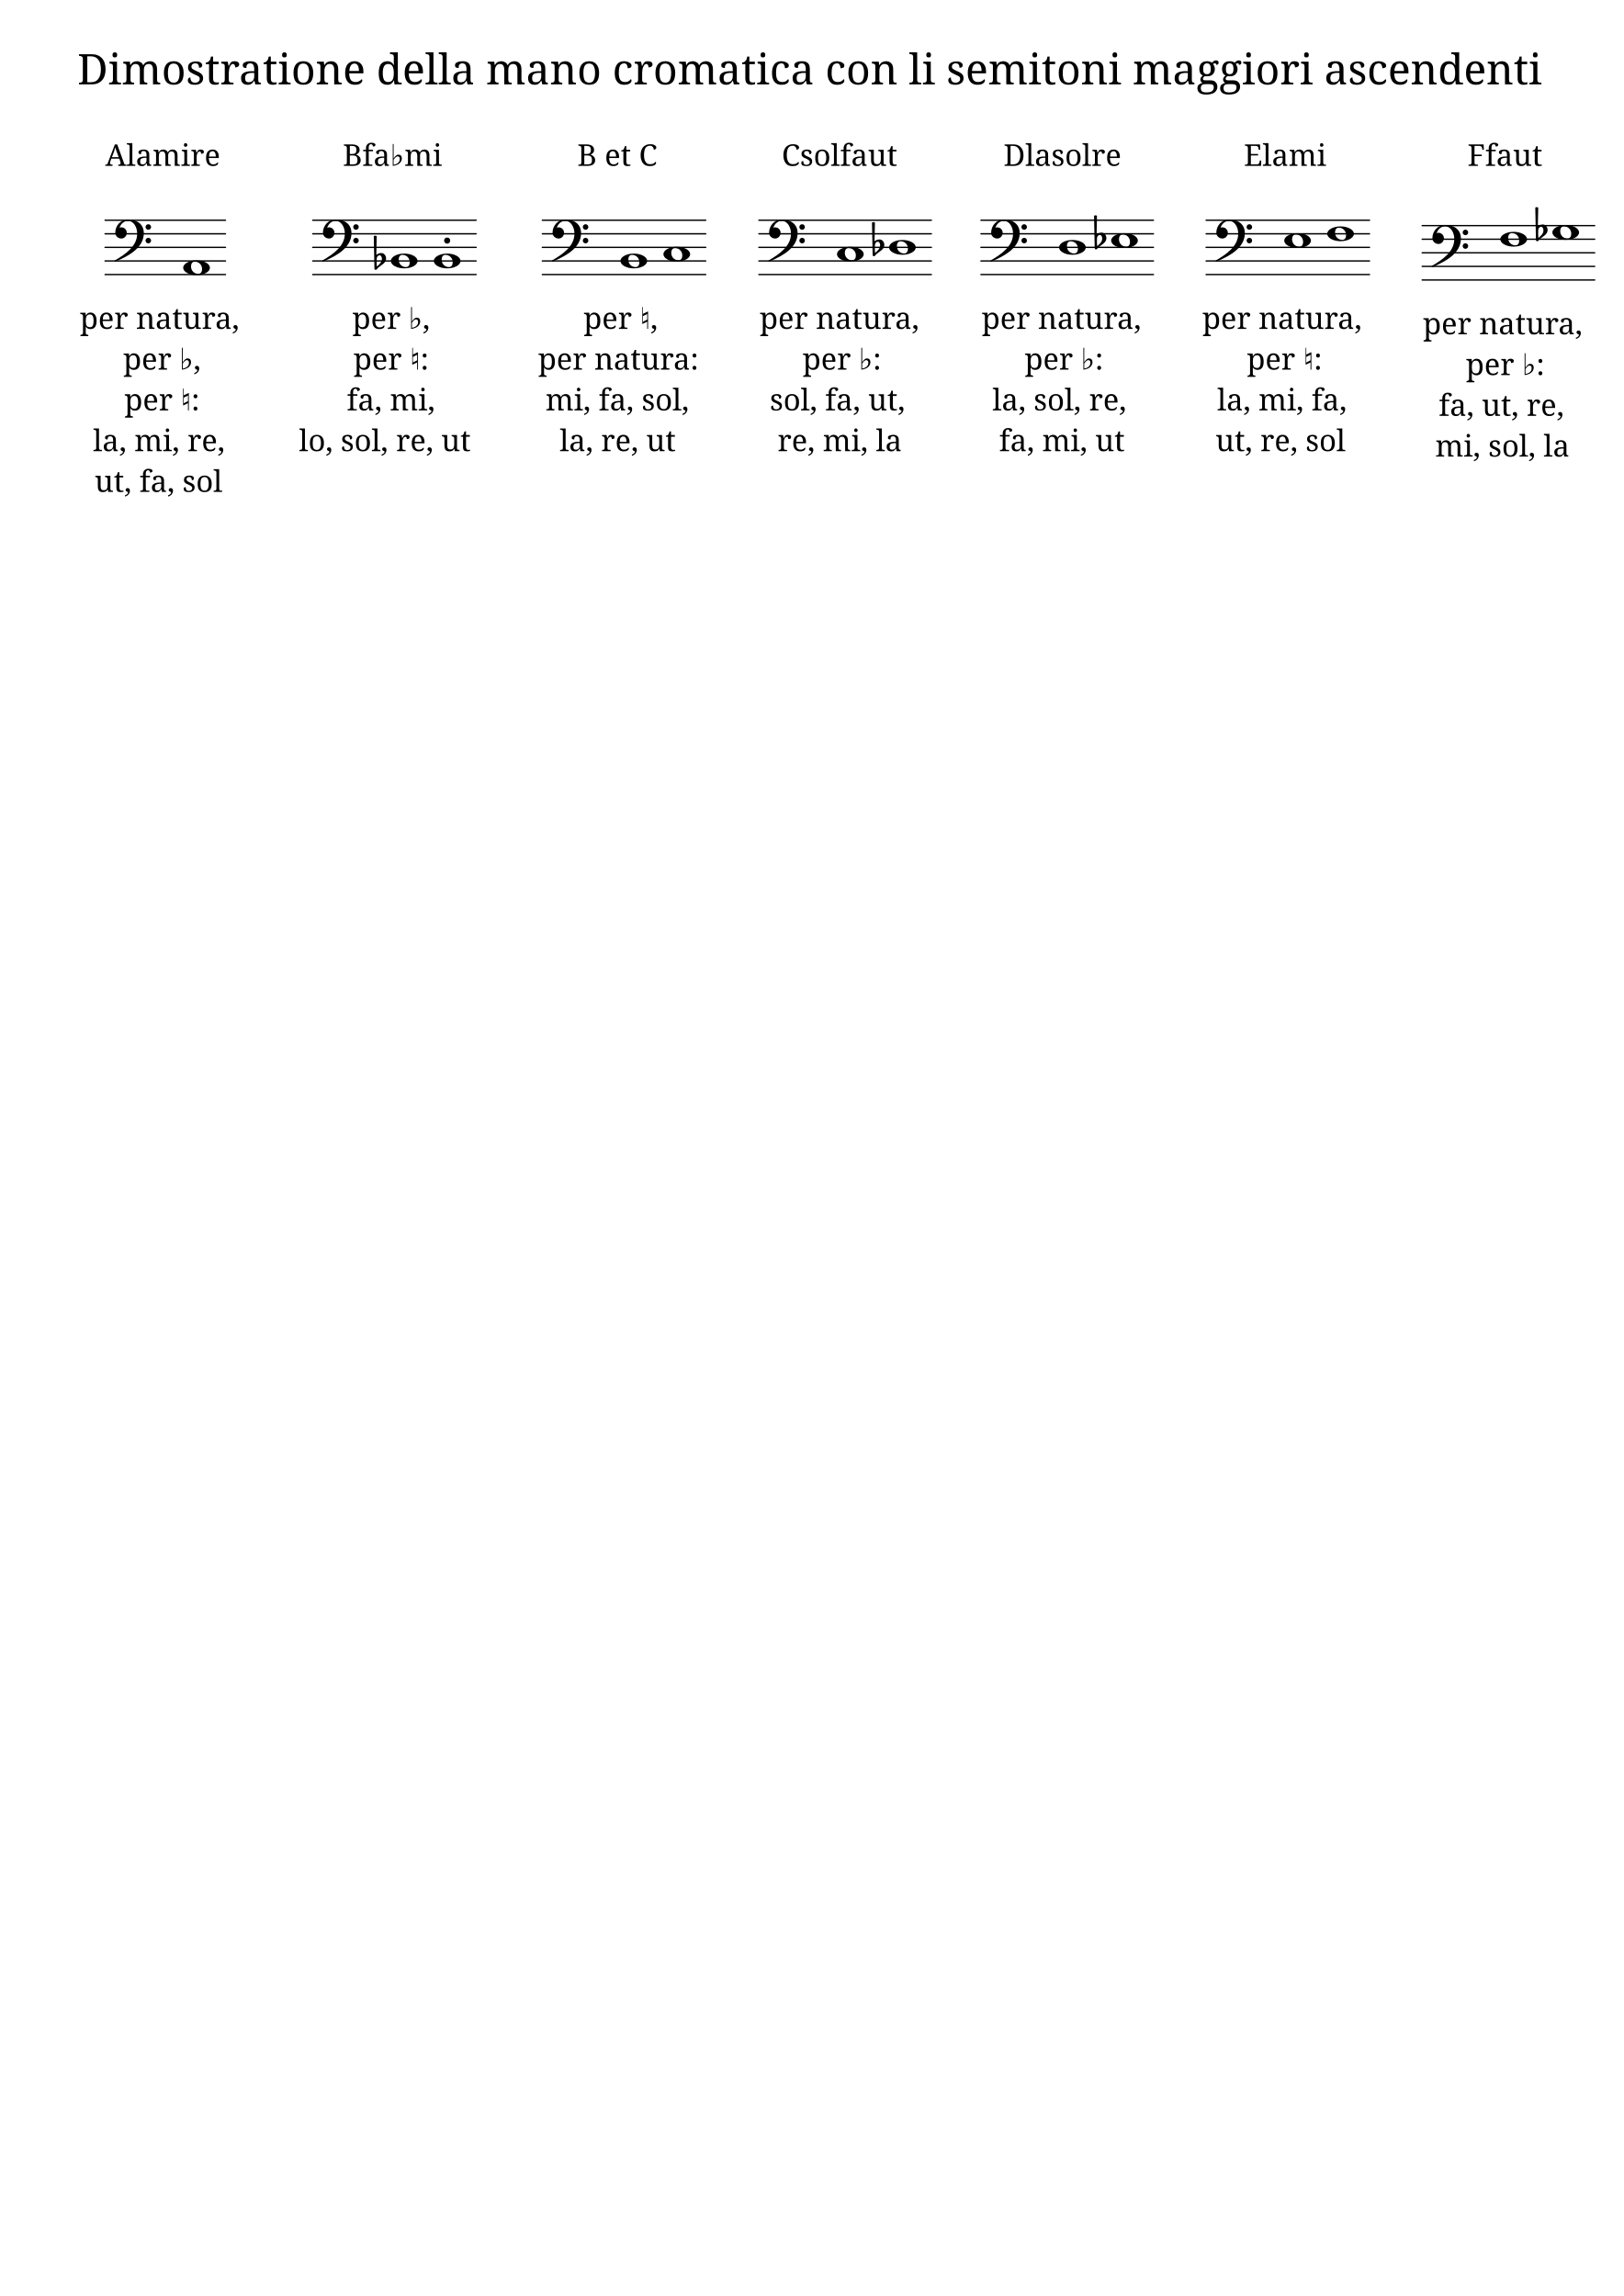
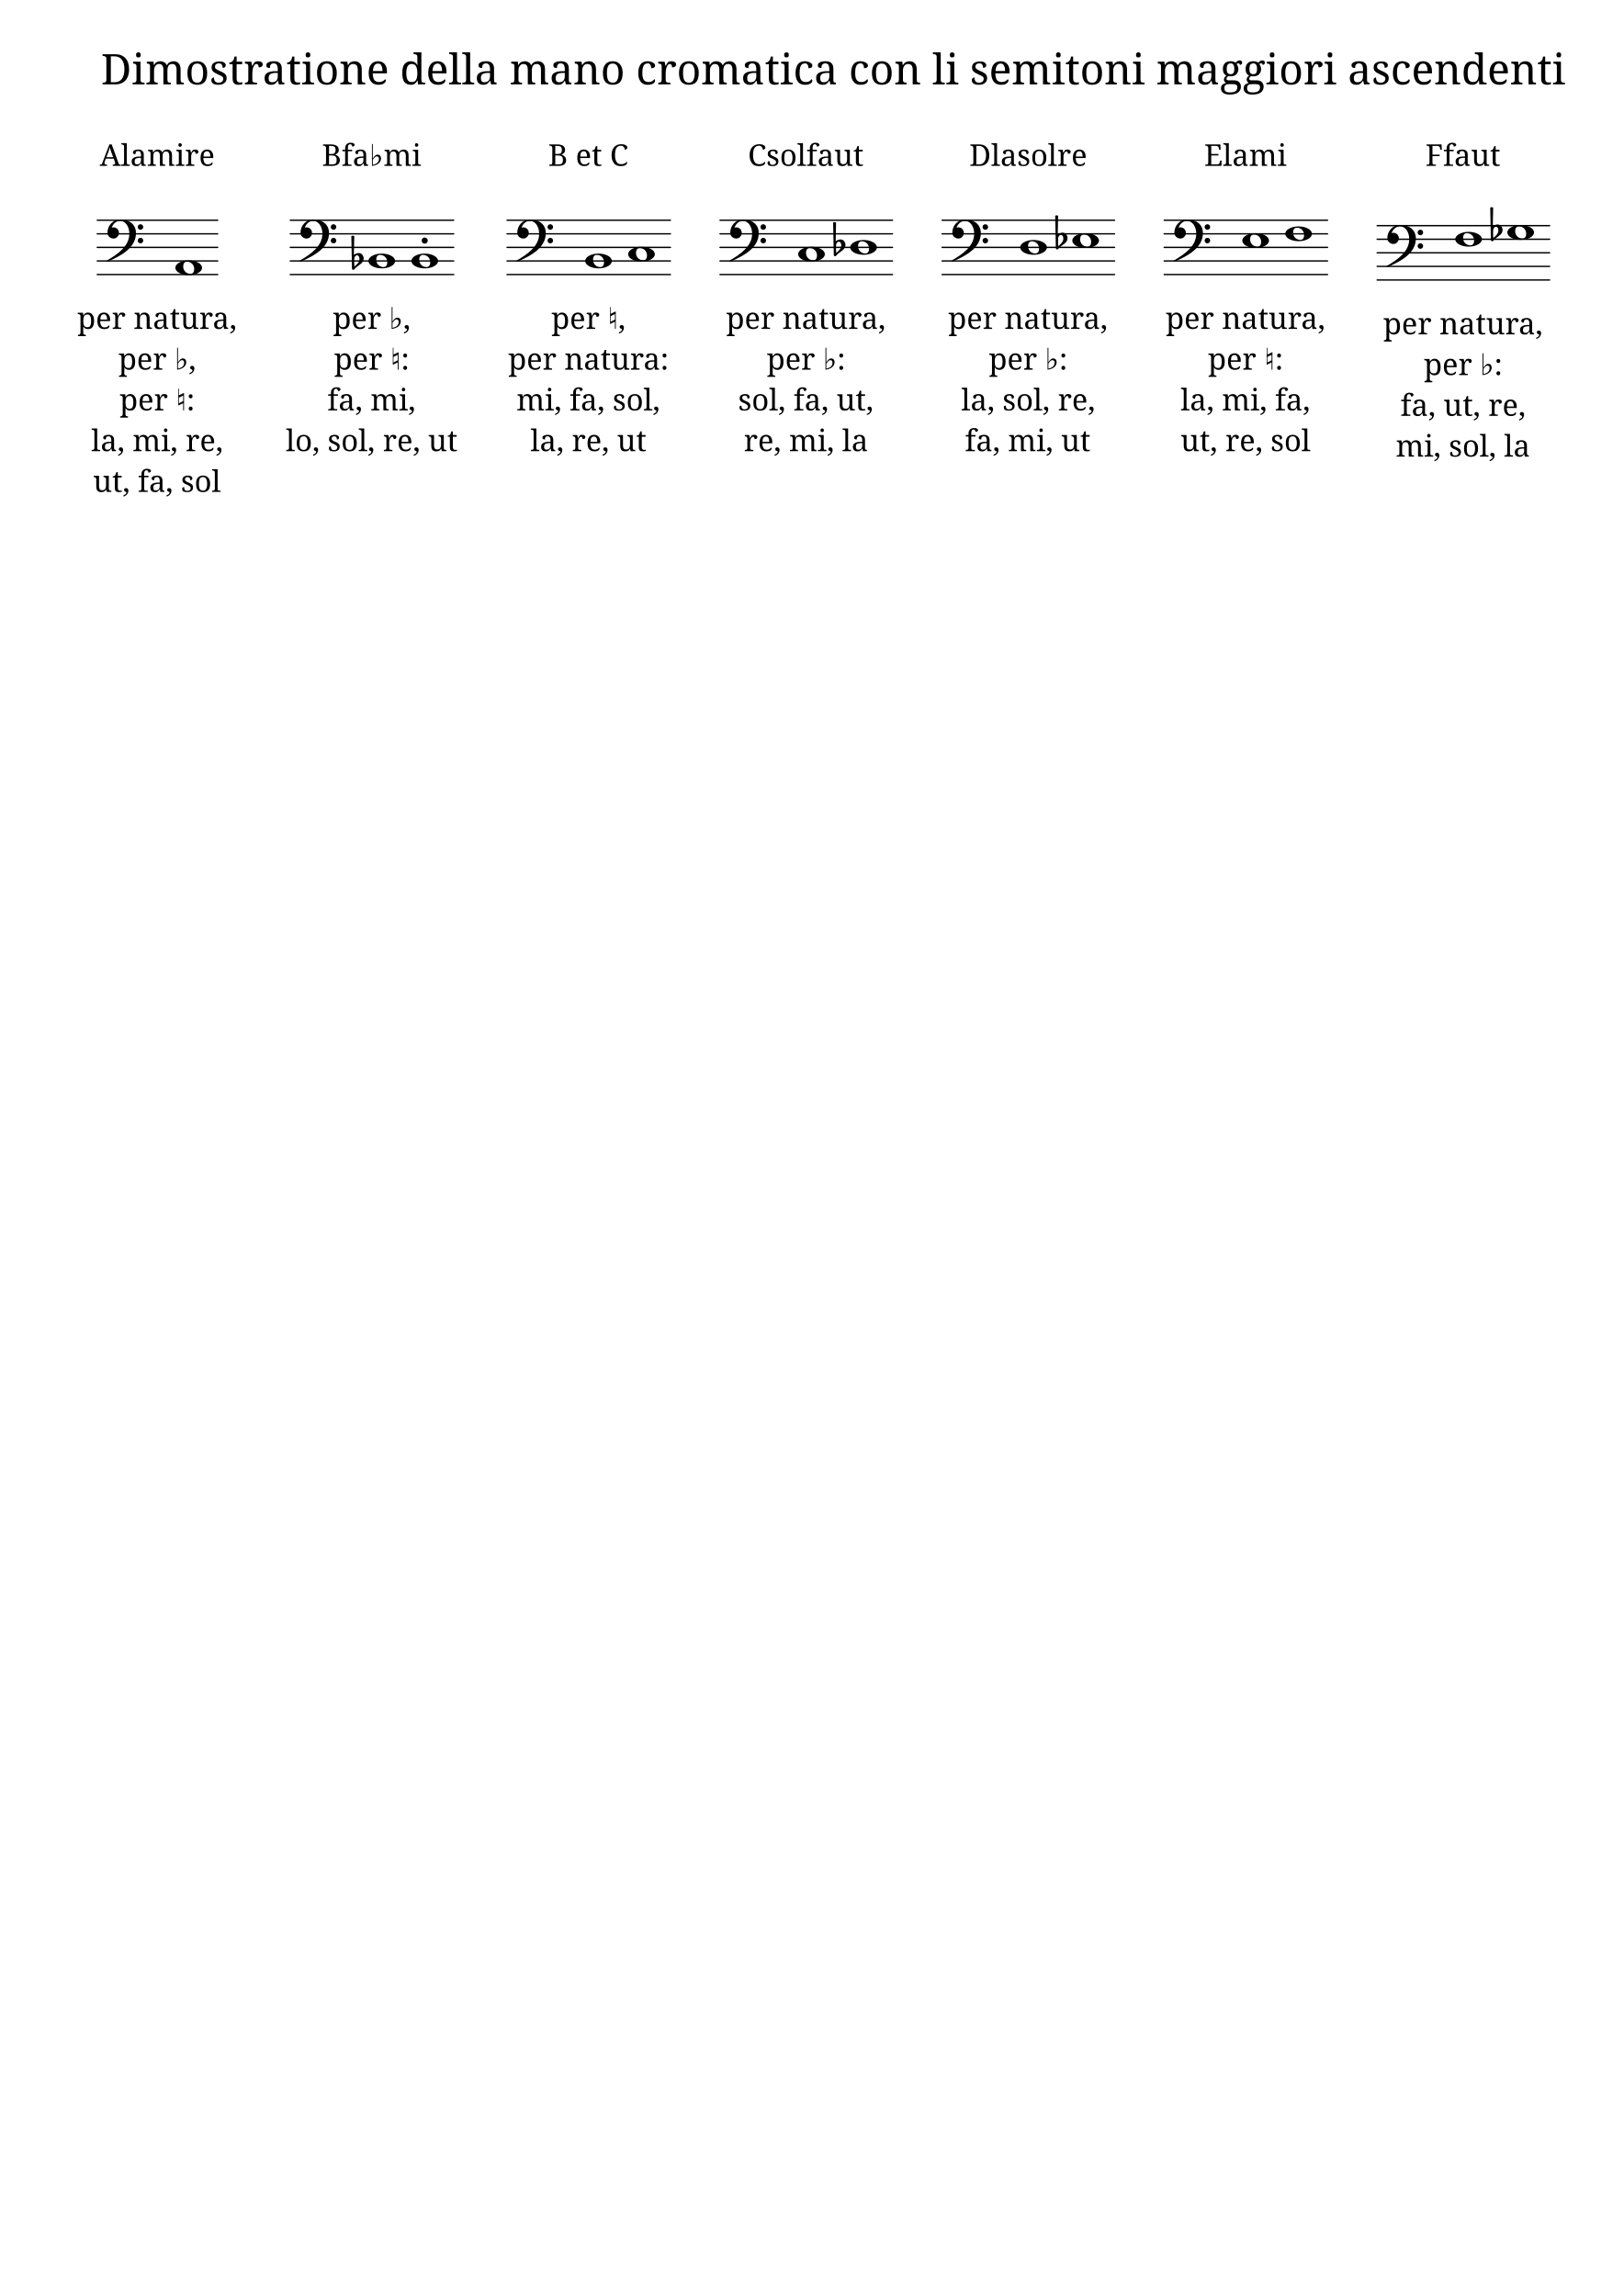
<svg xmlns="http://www.w3.org/2000/svg" xmlns:xlink="http://www.w3.org/1999/xlink" version="1.2" width="210.00mm" height="297.00mm" viewBox="0 0 119.502 169.009">
  <style type="text/css">

tspan { white-space: pre; }

</style>
-   <g transform="translate(5.6906, 6.2093)">
+   <g transform="translate(7.4233, 6.21)">
    <text font-family="serif" font-size="3.111" text-anchor="start" fill="currentColor">
      <tspan>Dimostratione della mano cromatica con li semitoni maggiori ascendenti</tspan>
    </text>
  </g>
-   <g transform="translate(7.752, 12.2093)">
+   <g transform="translate(7.3465, 12.21)">
    <text font-family="serif" font-size="2.2" text-anchor="start" fill="currentColor">
      <tspan>Alamire</tspan>
    </text>
  </g>
-   <g transform="translate(7.6835, 20.2093)">
+   <g transform="translate(7.1072, 20.21)">
    <line stroke-linejoin="round" stroke-linecap="round" stroke-width="0.1" stroke="currentColor" x1="0.05" y1="0" x2="8.912" y2="0" />
  </g>
-   <g transform="translate(7.6835, 19.2093)">
+   <g transform="translate(7.1072, 19.21)">
    <line stroke-linejoin="round" stroke-linecap="round" stroke-width="0.1" stroke="currentColor" x1="0.05" y1="0" x2="8.912" y2="0" />
  </g>
-   <g transform="translate(7.6835, 18.2093)">
+   <g transform="translate(7.1072, 18.21)">
    <line stroke-linejoin="round" stroke-linecap="round" stroke-width="0.1" stroke="currentColor" x1="0.05" y1="0" x2="8.912" y2="0" />
  </g>
-   <g transform="translate(7.6835, 17.2093)">
+   <g transform="translate(7.1072, 17.21)">
    <line stroke-linejoin="round" stroke-linecap="round" stroke-width="0.1" stroke="currentColor" x1="0.05" y1="0" x2="8.912" y2="0" />
  </g>
-   <g transform="translate(7.6835, 16.2093)">
+   <g transform="translate(7.1072, 16.21)">
    <line stroke-linejoin="round" stroke-linecap="round" stroke-width="0.1" stroke="currentColor" x1="0.05" y1="0" x2="8.912" y2="0" />
  </g>
-   <g transform="translate(8.4835, 17.2093)">
+   <g transform="translate(7.9072, 17.21)">
    <path transform="scale(0.004, -0.004)" d="M557 -125c0 28 23 51 51 51s51 -23 51 -51s-23 -51 -51 -51s-51 23 -51 51zM557 125c0 28 23 51 51 51s51 -23 51 -51s-23 -51 -51 -51s-51 23 -51 51zM232 263c172 0 293 -88 293 -251c0 -263 -263 -414 -516 -521c-3 -3 -6 -4 -9 -4c-7 0 -13 6 -13 13c0 3 1 6 4 9 c202 118 412 265 412 493c0 120 -63 235 -171 235c-74 0 -129 -54 -154 -126c11 5 22 8 34 8c55 0 100 -45 100 -100c0 -58 -44 -106 -100 -106c-60 0 -112 47 -112 106c0 133 102 244 232 244z" fill="currentColor" />
  </g>
  <a style="color:inherit;" xlink:href="textedit:///home/johannes/common-lisp/setzkasten/lilypond-export/b1-c5-m3-d.ly:39:29:30">
-     <g transform="translate(13.4835, 19.7093)">
-       <path transform="scale(0.004, -0.004)" d="M213 112c-50 0 -69 -43 -69 -88c0 -77 57 -136 134 -136c50 0 69 43 69 88c0 77 -57 136 -134 136zM491 0c0 -43 -34 -75 -72 -96c-53 -29 -114 -40 -174 -40s-120 11 -173 40c-38 21 -72 53 -72 96s34 75 72 96c53 29 113 40 173 40s121 -11 174 -40 c38 -21 72 -53 72 -96z" fill="currentColor" />
-     </g>
-   </a>
-   <g transform="translate(5.8742, 24.2093)">
+     <g transform="translate(12.9072, 19.71)">
+       <path transform="scale(0.004, -0.004)" d="M213 112c-50 0 -69 -43 -69 -88c0 -77 57 -136 134 -136c50 0 69 43 69 88c0 77 -57 136 -134 136zM491 0c0 -43 -34 -75 -72 -96c-53 -29 -114 -40 -174 -40s-120 11 -173 40c-38 21 -72 53 -72 96s34 75 72 96c53 29 113 40 173 40s121 -11 174 -40 c38 -21 72 -53 72 -96z" fill="currentColor" />
+     </g>
+   </a>
+   <g transform="translate(5.6906, 24.21)">
    <text font-family="serif" font-size="2.2" text-anchor="start" fill="currentColor">
      <tspan>per natura,</tspan>
    </text>
  </g>
-   <g transform="translate(9.0666, 27.2093)">
+   <g transform="translate(8.7122, 27.21)">
    <text font-family="serif" font-size="2.2" text-anchor="start" fill="currentColor">
      <tspan>per ♭,</tspan>
    </text>
  </g>
-   <g transform="translate(9.1519, 30.2093)">
+   <g transform="translate(8.7976, 30.21)">
    <text font-family="serif" font-size="2.2" text-anchor="start" fill="currentColor">
      <tspan>per ♮:</tspan>
    </text>
  </g>
-   <g transform="translate(6.8472, 33.2093)">
+   <g transform="translate(6.7149, 33.21)">
    <text font-family="serif" font-size="2.2" text-anchor="start" fill="currentColor">
      <tspan>la, mi, re,</tspan>
    </text>
  </g>
-   <g transform="translate(6.9667, 36.2093)">
+   <g transform="translate(6.8514, 36.21)">
    <text font-family="serif" font-size="2.2" text-anchor="start" fill="currentColor">
      <tspan>ut, fa, sol</tspan>
    </text>
  </g>
-   <g transform="translate(25.2313, 12.2093)">
+   <g transform="translate(23.699, 12.21)">
    <text font-family="serif" font-size="2.2" text-anchor="start" fill="currentColor">
      <tspan>Bfa♭mi</tspan>
    </text>
  </g>
-   <g transform="translate(22.9671, 20.2093)">
-     <line stroke-linejoin="round" stroke-linecap="round" stroke-width="0.1" stroke="currentColor" x1="0.05" y1="0" x2="12.074" y2="0" />
-   </g>
-   <g transform="translate(22.9671, 19.2093)">
-     <line stroke-linejoin="round" stroke-linecap="round" stroke-width="0.1" stroke="currentColor" x1="0.05" y1="0" x2="12.074" y2="0" />
-   </g>
-   <g transform="translate(22.9671, 18.2093)">
-     <line stroke-linejoin="round" stroke-linecap="round" stroke-width="0.1" stroke="currentColor" x1="0.05" y1="0" x2="12.074" y2="0" />
-   </g>
-   <g transform="translate(22.9671, 17.2093)">
-     <line stroke-linejoin="round" stroke-linecap="round" stroke-width="0.1" stroke="currentColor" x1="0.05" y1="0" x2="12.074" y2="0" />
-   </g>
-   <g transform="translate(22.9671, 16.2093)">
+   <g transform="translate(21.3154, 20.21)">
+     <line stroke-linejoin="round" stroke-linecap="round" stroke-width="0.1" stroke="currentColor" x1="0.05" y1="0" x2="12.074" y2="0" />
+   </g>
+   <g transform="translate(21.3154, 19.21)">
+     <line stroke-linejoin="round" stroke-linecap="round" stroke-width="0.1" stroke="currentColor" x1="0.05" y1="0" x2="12.074" y2="0" />
+   </g>
+   <g transform="translate(21.3154, 18.21)">
+     <line stroke-linejoin="round" stroke-linecap="round" stroke-width="0.1" stroke="currentColor" x1="0.05" y1="0" x2="12.074" y2="0" />
+   </g>
+   <g transform="translate(21.3154, 17.21)">
+     <line stroke-linejoin="round" stroke-linecap="round" stroke-width="0.1" stroke="currentColor" x1="0.05" y1="0" x2="12.074" y2="0" />
+   </g>
+   <g transform="translate(21.3154, 16.21)">
    <line stroke-linejoin="round" stroke-linecap="round" stroke-width="0.1" stroke="currentColor" x1="0.05" y1="0" x2="12.074" y2="0" />
  </g>
  <a style="color:inherit;" xlink:href="textedit:///home/johannes/common-lisp/setzkasten/lilypond-export/b1-c5-m3-d.ly:86:24:25">
-     <g transform="translate(32.9101, 17.7093)">
+     <g transform="translate(31.2584, 17.71)">
      <path transform="scale(0.0045, -0.0045)" d="M-50 0c0 28 22 50 50 50s50 -22 50 -50s-22 -50 -50 -50s-50 22 -50 50z" fill="currentColor" />
    </g>
  </a>
  <a style="color:inherit;" xlink:href="textedit:///home/johannes/common-lisp/setzkasten/lilypond-export/b1-c5-m3-d.ly:86:21:22">
-     <g transform="translate(31.9291, 19.2093)">
-       <path transform="scale(0.004, -0.004)" d="M213 112c-50 0 -69 -43 -69 -88c0 -77 57 -136 134 -136c50 0 69 43 69 88c0 77 -57 136 -134 136zM491 0c0 -43 -34 -75 -72 -96c-53 -29 -114 -40 -174 -40s-120 11 -173 40c-38 21 -72 53 -72 96s34 75 72 96c53 29 113 40 173 40s121 -11 174 -40 c38 -21 72 -53 72 -96z" fill="currentColor" />
-     </g>
-   </a>
-   <g transform="translate(27.6171, 19.2093)">
+     <g transform="translate(30.2774, 19.21)">
+       <path transform="scale(0.004, -0.004)" d="M213 112c-50 0 -69 -43 -69 -88c0 -77 57 -136 134 -136c50 0 69 43 69 88c0 77 -57 136 -134 136zM491 0c0 -43 -34 -75 -72 -96c-53 -29 -114 -40 -174 -40s-120 11 -173 40c-38 21 -72 53 -72 96s34 75 72 96c53 29 113 40 173 40s121 -11 174 -40 c38 -21 72 -53 72 -96z" fill="currentColor" />
+     </g>
+   </a>
+   <g transform="translate(25.9654, 19.21)">
    <path transform="scale(0.004, -0.004)" d="M27 41l-1 -66v-11c0 -22 1 -44 4 -66c45 38 93 80 93 139c0 33 -14 67 -43 67c-31 0 -52 -30 -53 -63zM-15 -138l-12 595c8 5 18 8 27 8s19 -3 27 -8l-7 -345c25 21 58 34 91 34c52 0 89 -48 89 -102c0 -80 -86 -117 -147 -169c-15 -13 -24 -38 -45 -38 c-13 0 -23 11 -23 25z" fill="currentColor" />
  </g>
-   <g transform="translate(23.7671, 17.2093)">
+   <g transform="translate(22.1154, 17.21)">
    <path transform="scale(0.004, -0.004)" d="M557 -125c0 28 23 51 51 51s51 -23 51 -51s-23 -51 -51 -51s-51 23 -51 51zM557 125c0 28 23 51 51 51s51 -23 51 -51s-23 -51 -51 -51s-51 23 -51 51zM232 263c172 0 293 -88 293 -251c0 -263 -263 -414 -516 -521c-3 -3 -6 -4 -9 -4c-7 0 -13 6 -13 13c0 3 1 6 4 9 c202 118 412 265 412 493c0 120 -63 235 -171 235c-74 0 -129 -54 -154 -126c11 5 22 8 34 8c55 0 100 -45 100 -100c0 -58 -44 -106 -100 -106c-60 0 -112 47 -112 106c0 133 102 244 232 244z" fill="currentColor" />
  </g>
  <a style="color:inherit;" xlink:href="textedit:///home/johannes/common-lisp/setzkasten/lilypond-export/b1-c5-m3-d.ly:85:29:30">
-     <g transform="translate(28.7671, 19.2093)">
-       <path transform="scale(0.004, -0.004)" d="M213 112c-50 0 -69 -43 -69 -88c0 -77 57 -136 134 -136c50 0 69 43 69 88c0 77 -57 136 -134 136zM491 0c0 -43 -34 -75 -72 -96c-53 -29 -114 -40 -174 -40s-120 11 -173 40c-38 21 -72 53 -72 96s34 75 72 96c53 29 113 40 173 40s121 -11 174 -40 c38 -21 72 -53 72 -96z" fill="currentColor" />
-     </g>
-   </a>
-   <g transform="translate(25.9312, 24.2093)">
+     <g transform="translate(27.1154, 19.21)">
+       <path transform="scale(0.004, -0.004)" d="M213 112c-50 0 -69 -43 -69 -88c0 -77 57 -136 134 -136c50 0 69 43 69 88c0 77 -57 136 -134 136zM491 0c0 -43 -34 -75 -72 -96c-53 -29 -114 -40 -174 -40s-120 11 -173 40c-38 21 -72 53 -72 96s34 75 72 96c53 29 113 40 173 40s121 -11 174 -40 c38 -21 72 -53 72 -96z" fill="currentColor" />
+     </g>
+   </a>
+   <g transform="translate(24.5014, 24.21)">
    <text font-family="serif" font-size="2.2" text-anchor="start" fill="currentColor">
      <tspan>per ♭,</tspan>
    </text>
  </g>
-   <g transform="translate(26.0166, 27.2093)">
+   <g transform="translate(24.5868, 27.21)">
    <text font-family="serif" font-size="2.2" text-anchor="start" fill="currentColor">
      <tspan>per ♮:</tspan>
    </text>
  </g>
-   <g transform="translate(25.5215, 30.2093)">
+   <g transform="translate(24.0917, 30.21)">
    <text font-family="serif" font-size="2.2" text-anchor="start" fill="currentColor">
      <tspan>fa, mi,</tspan>
    </text>
  </g>
-   <g transform="translate(22.0048, 33.2093)">
+   <g transform="translate(21.0358, 33.21)">
    <text font-family="serif" font-size="2.2" text-anchor="start" fill="currentColor">
      <tspan>lo, sol, re, ut</tspan>
    </text>
  </g>
-   <g transform="translate(42.4886, 12.2093)">
+   <g transform="translate(40.3525, 12.21)">
    <text font-family="serif" font-size="2.2" text-anchor="start" fill="currentColor">
      <tspan>B et C</tspan>
    </text>
  </g>
-   <g transform="translate(39.8659, 20.2093)">
-     <line stroke-linejoin="round" stroke-linecap="round" stroke-width="0.1" stroke="currentColor" x1="0.05" y1="0" x2="12.074" y2="0" />
-   </g>
-   <g transform="translate(39.8659, 19.2093)">
-     <line stroke-linejoin="round" stroke-linecap="round" stroke-width="0.1" stroke="currentColor" x1="0.05" y1="0" x2="12.074" y2="0" />
-   </g>
-   <g transform="translate(39.8659, 18.2093)">
-     <line stroke-linejoin="round" stroke-linecap="round" stroke-width="0.1" stroke="currentColor" x1="0.05" y1="0" x2="12.074" y2="0" />
-   </g>
-   <g transform="translate(39.8659, 17.2093)">
-     <line stroke-linejoin="round" stroke-linecap="round" stroke-width="0.1" stroke="currentColor" x1="0.05" y1="0" x2="12.074" y2="0" />
-   </g>
-   <g transform="translate(39.8659, 16.2093)">
+   <g transform="translate(37.2689, 20.21)">
+     <line stroke-linejoin="round" stroke-linecap="round" stroke-width="0.1" stroke="currentColor" x1="0.05" y1="0" x2="12.074" y2="0" />
+   </g>
+   <g transform="translate(37.2689, 19.21)">
+     <line stroke-linejoin="round" stroke-linecap="round" stroke-width="0.1" stroke="currentColor" x1="0.05" y1="0" x2="12.074" y2="0" />
+   </g>
+   <g transform="translate(37.2689, 18.21)">
+     <line stroke-linejoin="round" stroke-linecap="round" stroke-width="0.1" stroke="currentColor" x1="0.05" y1="0" x2="12.074" y2="0" />
+   </g>
+   <g transform="translate(37.2689, 17.21)">
+     <line stroke-linejoin="round" stroke-linecap="round" stroke-width="0.1" stroke="currentColor" x1="0.05" y1="0" x2="12.074" y2="0" />
+   </g>
+   <g transform="translate(37.2689, 16.21)">
    <line stroke-linejoin="round" stroke-linecap="round" stroke-width="0.1" stroke="currentColor" x1="0.05" y1="0" x2="12.074" y2="0" />
  </g>
  <a style="color:inherit;" xlink:href="textedit:///home/johannes/common-lisp/setzkasten/lilypond-export/b1-c5-m3-d.ly:130:16:17">
-     <g transform="translate(48.828, 18.7093)">
-       <path transform="scale(0.004, -0.004)" d="M213 112c-50 0 -69 -43 -69 -88c0 -77 57 -136 134 -136c50 0 69 43 69 88c0 77 -57 136 -134 136zM491 0c0 -43 -34 -75 -72 -96c-53 -29 -114 -40 -174 -40s-120 11 -173 40c-38 21 -72 53 -72 96s34 75 72 96c53 29 113 40 173 40s121 -11 174 -40 c38 -21 72 -53 72 -96z" fill="currentColor" />
-     </g>
-   </a>
-   <g transform="translate(40.6659, 17.2093)">
+     <g transform="translate(46.2309, 18.71)">
+       <path transform="scale(0.004, -0.004)" d="M213 112c-50 0 -69 -43 -69 -88c0 -77 57 -136 134 -136c50 0 69 43 69 88c0 77 -57 136 -134 136zM491 0c0 -43 -34 -75 -72 -96c-53 -29 -114 -40 -174 -40s-120 11 -173 40c-38 21 -72 53 -72 96s34 75 72 96c53 29 113 40 173 40s121 -11 174 -40 c38 -21 72 -53 72 -96z" fill="currentColor" />
+     </g>
+   </a>
+   <g transform="translate(38.0689, 17.21)">
    <path transform="scale(0.004, -0.004)" d="M557 -125c0 28 23 51 51 51s51 -23 51 -51s-23 -51 -51 -51s-51 23 -51 51zM557 125c0 28 23 51 51 51s51 -23 51 -51s-23 -51 -51 -51s-51 23 -51 51zM232 263c172 0 293 -88 293 -251c0 -263 -263 -414 -516 -521c-3 -3 -6 -4 -9 -4c-7 0 -13 6 -13 13c0 3 1 6 4 9 c202 118 412 265 412 493c0 120 -63 235 -171 235c-74 0 -129 -54 -154 -126c11 5 22 8 34 8c55 0 100 -45 100 -100c0 -58 -44 -106 -100 -106c-60 0 -112 47 -112 106c0 133 102 244 232 244z" fill="currentColor" />
  </g>
  <a style="color:inherit;" xlink:href="textedit:///home/johannes/common-lisp/setzkasten/lilypond-export/b1-c5-m3-d.ly:129:29:30">
-     <g transform="translate(45.6659, 19.2093)">
-       <path transform="scale(0.004, -0.004)" d="M213 112c-50 0 -69 -43 -69 -88c0 -77 57 -136 134 -136c50 0 69 43 69 88c0 77 -57 136 -134 136zM491 0c0 -43 -34 -75 -72 -96c-53 -29 -114 -40 -174 -40s-120 11 -173 40c-38 21 -72 53 -72 96s34 75 72 96c53 29 113 40 173 40s121 -11 174 -40 c38 -21 72 -53 72 -96z" fill="currentColor" />
-     </g>
-   </a>
-   <g transform="translate(42.9496, 24.2093)">
+     <g transform="translate(43.0689, 19.21)">
+       <path transform="scale(0.004, -0.004)" d="M213 112c-50 0 -69 -43 -69 -88c0 -77 57 -136 134 -136c50 0 69 43 69 88c0 77 -57 136 -134 136zM491 0c0 -43 -34 -75 -72 -96c-53 -29 -114 -40 -174 -40s-120 11 -173 40c-38 21 -72 53 -72 96s34 75 72 96c53 29 113 40 173 40s121 -11 174 -40 c38 -21 72 -53 72 -96z" fill="currentColor" />
+     </g>
+   </a>
+   <g transform="translate(40.5744, 24.21)">
    <text font-family="serif" font-size="2.2" text-anchor="start" fill="currentColor">
      <tspan>per ♮,</tspan>
    </text>
  </g>
-   <g transform="translate(39.6035, 27.2093)">
+   <g transform="translate(37.3991, 27.21)">
    <text font-family="serif" font-size="2.2" text-anchor="start" fill="currentColor">
      <tspan>per natura:</tspan>
    </text>
  </g>
-   <g transform="translate(40.1498, 30.2093)">
+   <g transform="translate(38.0137, 30.21)">
    <text font-family="serif" font-size="2.2" text-anchor="start" fill="currentColor">
      <tspan>mi, fa, sol,</tspan>
    </text>
  </g>
-   <g transform="translate(41.1912, 33.2093)">
+   <g transform="translate(39.038, 33.21)">
    <text font-family="serif" font-size="2.2" text-anchor="start" fill="currentColor">
      <tspan>la, re, ut</tspan>
    </text>
  </g>
-   <g transform="translate(57.5309, 12.2093)">
+   <g transform="translate(55.047, 12.21)">
    <text font-family="serif" font-size="2.2" text-anchor="start" fill="currentColor">
      <tspan>Csolfaut</tspan>
    </text>
  </g>
-   <g transform="translate(55.8024, 20.2093)">
-     <line stroke-linejoin="round" stroke-linecap="round" stroke-width="0.1" stroke="currentColor" x1="0.05" y1="0" x2="12.744" y2="0" />
-   </g>
-   <g transform="translate(55.8024, 19.2093)">
-     <line stroke-linejoin="round" stroke-linecap="round" stroke-width="0.1" stroke="currentColor" x1="0.05" y1="0" x2="12.744" y2="0" />
-   </g>
-   <g transform="translate(55.8024, 18.2093)">
-     <line stroke-linejoin="round" stroke-linecap="round" stroke-width="0.1" stroke="currentColor" x1="0.05" y1="0" x2="12.744" y2="0" />
-   </g>
-   <g transform="translate(55.8024, 17.2093)">
-     <line stroke-linejoin="round" stroke-linecap="round" stroke-width="0.1" stroke="currentColor" x1="0.05" y1="0" x2="12.744" y2="0" />
-   </g>
-   <g transform="translate(55.8024, 16.2093)">
-     <line stroke-linejoin="round" stroke-linecap="round" stroke-width="0.1" stroke="currentColor" x1="0.05" y1="0" x2="12.744" y2="0" />
-   </g>
-   <g transform="translate(64.2844, 18.2093)">
+   <g transform="translate(52.9429, 20.21)">
+     <line stroke-linejoin="round" stroke-linecap="round" stroke-width="0.1" stroke="currentColor" x1="0.05" y1="0" x2="12.744" y2="0" />
+   </g>
+   <g transform="translate(52.9429, 19.21)">
+     <line stroke-linejoin="round" stroke-linecap="round" stroke-width="0.1" stroke="currentColor" x1="0.05" y1="0" x2="12.744" y2="0" />
+   </g>
+   <g transform="translate(52.9429, 18.21)">
+     <line stroke-linejoin="round" stroke-linecap="round" stroke-width="0.1" stroke="currentColor" x1="0.05" y1="0" x2="12.744" y2="0" />
+   </g>
+   <g transform="translate(52.9429, 17.21)">
+     <line stroke-linejoin="round" stroke-linecap="round" stroke-width="0.1" stroke="currentColor" x1="0.05" y1="0" x2="12.744" y2="0" />
+   </g>
+   <g transform="translate(52.9429, 16.21)">
+     <line stroke-linejoin="round" stroke-linecap="round" stroke-width="0.1" stroke="currentColor" x1="0.05" y1="0" x2="12.744" y2="0" />
+   </g>
+   <g transform="translate(61.4249, 18.21)">
    <path transform="scale(0.004, -0.004)" d="M27 41l-1 -66v-11c0 -22 1 -44 4 -66c45 38 93 80 93 139c0 33 -14 67 -43 67c-31 0 -52 -30 -53 -63zM-15 -138l-12 595c8 5 18 8 27 8s19 -3 27 -8l-7 -345c25 21 58 34 91 34c52 0 89 -48 89 -102c0 -80 -86 -117 -147 -169c-15 -13 -24 -38 -45 -38 c-13 0 -23 11 -23 25z" fill="currentColor" />
  </g>
  <a style="color:inherit;" xlink:href="textedit:///home/johannes/common-lisp/setzkasten/lilypond-export/b1-c5-m3-d.ly:174:16:17">
-     <g transform="translate(65.4344, 18.2093)">
-       <path transform="scale(0.004, -0.004)" d="M213 112c-50 0 -69 -43 -69 -88c0 -77 57 -136 134 -136c50 0 69 43 69 88c0 77 -57 136 -134 136zM491 0c0 -43 -34 -75 -72 -96c-53 -29 -114 -40 -174 -40s-120 11 -173 40c-38 21 -72 53 -72 96s34 75 72 96c53 29 113 40 173 40s121 -11 174 -40 c38 -21 72 -53 72 -96z" fill="currentColor" />
-     </g>
-   </a>
-   <g transform="translate(56.6024, 17.2093)">
+     <g transform="translate(62.5749, 18.21)">
+       <path transform="scale(0.004, -0.004)" d="M213 112c-50 0 -69 -43 -69 -88c0 -77 57 -136 134 -136c50 0 69 43 69 88c0 77 -57 136 -134 136zM491 0c0 -43 -34 -75 -72 -96c-53 -29 -114 -40 -174 -40s-120 11 -173 40c-38 21 -72 53 -72 96s34 75 72 96c53 29 113 40 173 40s121 -11 174 -40 c38 -21 72 -53 72 -96z" fill="currentColor" />
+     </g>
+   </a>
+   <g transform="translate(53.7429, 17.21)">
    <path transform="scale(0.004, -0.004)" d="M557 -125c0 28 23 51 51 51s51 -23 51 -51s-23 -51 -51 -51s-51 23 -51 51zM557 125c0 28 23 51 51 51s51 -23 51 -51s-23 -51 -51 -51s-51 23 -51 51zM232 263c172 0 293 -88 293 -251c0 -263 -263 -414 -516 -521c-3 -3 -6 -4 -9 -4c-7 0 -13 6 -13 13c0 3 1 6 4 9 c202 118 412 265 412 493c0 120 -63 235 -171 235c-74 0 -129 -54 -154 -126c11 5 22 8 34 8c55 0 100 -45 100 -100c0 -58 -44 -106 -100 -106c-60 0 -112 47 -112 106c0 133 102 244 232 244z" fill="currentColor" />
  </g>
  <a style="color:inherit;" xlink:href="textedit:///home/johannes/common-lisp/setzkasten/lilypond-export/b1-c5-m3-d.ly:173:29:30">
-     <g transform="translate(61.6024, 18.7093)">
-       <path transform="scale(0.004, -0.004)" d="M213 112c-50 0 -69 -43 -69 -88c0 -77 57 -136 134 -136c50 0 69 43 69 88c0 77 -57 136 -134 136zM491 0c0 -43 -34 -75 -72 -96c-53 -29 -114 -40 -174 -40s-120 11 -173 40c-38 21 -72 53 -72 96s34 75 72 96c53 29 113 40 173 40s121 -11 174 -40 c38 -21 72 -53 72 -96z" fill="currentColor" />
-     </g>
-   </a>
-   <g transform="translate(55.9091, 24.2093)">
+     <g transform="translate(58.7429, 18.71)">
+       <path transform="scale(0.004, -0.004)" d="M213 112c-50 0 -69 -43 -69 -88c0 -77 57 -136 134 -136c50 0 69 43 69 88c0 77 -57 136 -134 136zM491 0c0 -43 -34 -75 -72 -96c-53 -29 -114 -40 -174 -40s-120 11 -173 40c-38 21 -72 53 -72 96s34 75 72 96c53 29 113 40 173 40s121 -11 174 -40 c38 -21 72 -53 72 -96z" fill="currentColor" />
+     </g>
+   </a>
+   <g transform="translate(53.4422, 24.21)">
    <text font-family="serif" font-size="2.2" text-anchor="start" fill="currentColor">
      <tspan>per natura,</tspan>
    </text>
  </g>
-   <g transform="translate(59.0674, 27.2093)">
+   <g transform="translate(56.4298, 27.21)">
    <text font-family="serif" font-size="2.2" text-anchor="start" fill="currentColor">
      <tspan>per ♭:</tspan>
    </text>
  </g>
-   <g transform="translate(56.6603, 30.2093)">
+   <g transform="translate(54.33, 30.21)">
    <text font-family="serif" font-size="2.2" text-anchor="start" fill="currentColor">
      <tspan>sol, fa, ut,</tspan>
    </text>
  </g>
-   <g transform="translate(57.2236, 33.2093)">
+   <g transform="translate(54.7397, 33.21)">
    <text font-family="serif" font-size="2.2" text-anchor="start" fill="currentColor">
      <tspan>re, mi, la</tspan>
    </text>
  </g>
-   <g transform="translate(73.8579, 12.2093)">
+   <g transform="translate(71.3398, 12.21)">
    <text font-family="serif" font-size="2.2" text-anchor="start" fill="currentColor">
      <tspan>Dlasolre</tspan>
    </text>
  </g>
-   <g transform="translate(72.1464, 20.2093)">
-     <line stroke-linejoin="round" stroke-linecap="round" stroke-width="0.1" stroke="currentColor" x1="0.05" y1="0" x2="12.744" y2="0" />
-   </g>
-   <g transform="translate(72.1464, 19.2093)">
-     <line stroke-linejoin="round" stroke-linecap="round" stroke-width="0.1" stroke="currentColor" x1="0.05" y1="0" x2="12.744" y2="0" />
-   </g>
-   <g transform="translate(72.1464, 18.2093)">
-     <line stroke-linejoin="round" stroke-linecap="round" stroke-width="0.1" stroke="currentColor" x1="0.05" y1="0" x2="12.744" y2="0" />
-   </g>
-   <g transform="translate(72.1464, 17.2093)">
-     <line stroke-linejoin="round" stroke-linecap="round" stroke-width="0.1" stroke="currentColor" x1="0.05" y1="0" x2="12.744" y2="0" />
-   </g>
-   <g transform="translate(72.1464, 16.2093)">
-     <line stroke-linejoin="round" stroke-linecap="round" stroke-width="0.1" stroke="currentColor" x1="0.05" y1="0" x2="12.744" y2="0" />
-   </g>
-   <g transform="translate(80.6284, 17.7093)">
+   <g transform="translate(69.2869, 20.21)">
+     <line stroke-linejoin="round" stroke-linecap="round" stroke-width="0.1" stroke="currentColor" x1="0.05" y1="0" x2="12.744" y2="0" />
+   </g>
+   <g transform="translate(69.2869, 19.21)">
+     <line stroke-linejoin="round" stroke-linecap="round" stroke-width="0.1" stroke="currentColor" x1="0.05" y1="0" x2="12.744" y2="0" />
+   </g>
+   <g transform="translate(69.2869, 18.21)">
+     <line stroke-linejoin="round" stroke-linecap="round" stroke-width="0.1" stroke="currentColor" x1="0.05" y1="0" x2="12.744" y2="0" />
+   </g>
+   <g transform="translate(69.2869, 17.21)">
+     <line stroke-linejoin="round" stroke-linecap="round" stroke-width="0.1" stroke="currentColor" x1="0.05" y1="0" x2="12.744" y2="0" />
+   </g>
+   <g transform="translate(69.2869, 16.21)">
+     <line stroke-linejoin="round" stroke-linecap="round" stroke-width="0.1" stroke="currentColor" x1="0.05" y1="0" x2="12.744" y2="0" />
+   </g>
+   <g transform="translate(77.7689, 17.71)">
    <path transform="scale(0.004, -0.004)" d="M27 41l-1 -66v-11c0 -22 1 -44 4 -66c45 38 93 80 93 139c0 33 -14 67 -43 67c-31 0 -52 -30 -53 -63zM-15 -138l-12 595c8 5 18 8 27 8s19 -3 27 -8l-7 -345c25 21 58 34 91 34c52 0 89 -48 89 -102c0 -80 -86 -117 -147 -169c-15 -13 -24 -38 -45 -38 c-13 0 -23 11 -23 25z" fill="currentColor" />
  </g>
  <a style="color:inherit;" xlink:href="textedit:///home/johannes/common-lisp/setzkasten/lilypond-export/b1-c5-m3-d.ly:218:16:17">
-     <g transform="translate(81.7784, 17.7093)">
-       <path transform="scale(0.004, -0.004)" d="M213 112c-50 0 -69 -43 -69 -88c0 -77 57 -136 134 -136c50 0 69 43 69 88c0 77 -57 136 -134 136zM491 0c0 -43 -34 -75 -72 -96c-53 -29 -114 -40 -174 -40s-120 11 -173 40c-38 21 -72 53 -72 96s34 75 72 96c53 29 113 40 173 40s121 -11 174 -40 c38 -21 72 -53 72 -96z" fill="currentColor" />
-     </g>
-   </a>
-   <g transform="translate(72.9464, 17.2093)">
+     <g transform="translate(78.9189, 17.71)">
+       <path transform="scale(0.004, -0.004)" d="M213 112c-50 0 -69 -43 -69 -88c0 -77 57 -136 134 -136c50 0 69 43 69 88c0 77 -57 136 -134 136zM491 0c0 -43 -34 -75 -72 -96c-53 -29 -114 -40 -174 -40s-120 11 -173 40c-38 21 -72 53 -72 96s34 75 72 96c53 29 113 40 173 40s121 -11 174 -40 c38 -21 72 -53 72 -96z" fill="currentColor" />
+     </g>
+   </a>
+   <g transform="translate(70.0869, 17.21)">
    <path transform="scale(0.004, -0.004)" d="M557 -125c0 28 23 51 51 51s51 -23 51 -51s-23 -51 -51 -51s-51 23 -51 51zM557 125c0 28 23 51 51 51s51 -23 51 -51s-23 -51 -51 -51s-51 23 -51 51zM232 263c172 0 293 -88 293 -251c0 -263 -263 -414 -516 -521c-3 -3 -6 -4 -9 -4c-7 0 -13 6 -13 13c0 3 1 6 4 9 c202 118 412 265 412 493c0 120 -63 235 -171 235c-74 0 -129 -54 -154 -126c11 5 22 8 34 8c55 0 100 -45 100 -100c0 -58 -44 -106 -100 -106c-60 0 -112 47 -112 106c0 133 102 244 232 244z" fill="currentColor" />
  </g>
  <a style="color:inherit;" xlink:href="textedit:///home/johannes/common-lisp/setzkasten/lilypond-export/b1-c5-m3-d.ly:217:29:30">
-     <g transform="translate(77.9464, 18.2093)">
-       <path transform="scale(0.004, -0.004)" d="M213 112c-50 0 -69 -43 -69 -88c0 -77 57 -136 134 -136c50 0 69 43 69 88c0 77 -57 136 -134 136zM491 0c0 -43 -34 -75 -72 -96c-53 -29 -114 -40 -174 -40s-120 11 -173 40c-38 21 -72 53 -72 96s34 75 72 96c53 29 113 40 173 40s121 -11 174 -40 c38 -21 72 -53 72 -96z" fill="currentColor" />
-     </g>
-   </a>
-   <g transform="translate(72.2531, 24.2093)">
+     <g transform="translate(75.0869, 18.21)">
+       <path transform="scale(0.004, -0.004)" d="M213 112c-50 0 -69 -43 -69 -88c0 -77 57 -136 134 -136c50 0 69 43 69 88c0 77 -57 136 -134 136zM491 0c0 -43 -34 -75 -72 -96c-53 -29 -114 -40 -174 -40s-120 11 -173 40c-38 21 -72 53 -72 96s34 75 72 96c53 29 113 40 173 40s121 -11 174 -40 c38 -21 72 -53 72 -96z" fill="currentColor" />
+     </g>
+   </a>
+   <g transform="translate(69.7862, 24.21)">
    <text font-family="serif" font-size="2.2" text-anchor="start" fill="currentColor">
      <tspan>per natura,</tspan>
    </text>
  </g>
-   <g transform="translate(75.4114, 27.2093)">
+   <g transform="translate(72.7738, 27.21)">
    <text font-family="serif" font-size="2.2" text-anchor="start" fill="currentColor">
      <tspan>per ♭:</tspan>
    </text>
  </g>
-   <g transform="translate(73.0384, 30.2093)">
+   <g transform="translate(70.7423, 30.21)">
    <text font-family="serif" font-size="2.2" text-anchor="start" fill="currentColor">
      <tspan>la, sol, re,</tspan>
    </text>
  </g>
-   <g transform="translate(73.5335, 33.2093)">
+   <g transform="translate(71.0154, 33.21)">
    <text font-family="serif" font-size="2.2" text-anchor="start" fill="currentColor">
      <tspan>fa, mi, ut</tspan>
    </text>
  </g>
-   <g transform="translate(91.5462, 12.2093)">
+   <g transform="translate(88.6292, 12.21)">
    <text font-family="serif" font-size="2.2" text-anchor="start" fill="currentColor">
      <tspan>Elami</tspan>
    </text>
  </g>
-   <g transform="translate(88.7187, 20.2093)">
-     <line stroke-linejoin="round" stroke-linecap="round" stroke-width="0.1" stroke="currentColor" x1="0.05" y1="0" x2="12.074" y2="0" />
-   </g>
-   <g transform="translate(88.7187, 19.2093)">
-     <line stroke-linejoin="round" stroke-linecap="round" stroke-width="0.1" stroke="currentColor" x1="0.05" y1="0" x2="12.074" y2="0" />
-   </g>
-   <g transform="translate(88.7187, 18.2093)">
-     <line stroke-linejoin="round" stroke-linecap="round" stroke-width="0.1" stroke="currentColor" x1="0.05" y1="0" x2="12.074" y2="0" />
-   </g>
-   <g transform="translate(88.7187, 17.2093)">
-     <line stroke-linejoin="round" stroke-linecap="round" stroke-width="0.1" stroke="currentColor" x1="0.05" y1="0" x2="12.074" y2="0" />
-   </g>
-   <g transform="translate(88.7187, 16.2093)">
+   <g transform="translate(85.6309, 20.21)">
+     <line stroke-linejoin="round" stroke-linecap="round" stroke-width="0.1" stroke="currentColor" x1="0.05" y1="0" x2="12.074" y2="0" />
+   </g>
+   <g transform="translate(85.6309, 19.21)">
+     <line stroke-linejoin="round" stroke-linecap="round" stroke-width="0.1" stroke="currentColor" x1="0.05" y1="0" x2="12.074" y2="0" />
+   </g>
+   <g transform="translate(85.6309, 18.21)">
+     <line stroke-linejoin="round" stroke-linecap="round" stroke-width="0.1" stroke="currentColor" x1="0.05" y1="0" x2="12.074" y2="0" />
+   </g>
+   <g transform="translate(85.6309, 17.21)">
+     <line stroke-linejoin="round" stroke-linecap="round" stroke-width="0.1" stroke="currentColor" x1="0.05" y1="0" x2="12.074" y2="0" />
+   </g>
+   <g transform="translate(85.6309, 16.21)">
    <line stroke-linejoin="round" stroke-linecap="round" stroke-width="0.1" stroke="currentColor" x1="0.05" y1="0" x2="12.074" y2="0" />
  </g>
  <a style="color:inherit;" xlink:href="textedit:///home/johannes/common-lisp/setzkasten/lilypond-export/b1-c5-m3-d.ly:262:16:17">
-     <g transform="translate(97.6807, 17.2093)">
-       <path transform="scale(0.004, -0.004)" d="M213 112c-50 0 -69 -43 -69 -88c0 -77 57 -136 134 -136c50 0 69 43 69 88c0 77 -57 136 -134 136zM491 0c0 -43 -34 -75 -72 -96c-53 -29 -114 -40 -174 -40s-120 11 -173 40c-38 21 -72 53 -72 96s34 75 72 96c53 29 113 40 173 40s121 -11 174 -40 c38 -21 72 -53 72 -96z" fill="currentColor" />
-     </g>
-   </a>
-   <g transform="translate(89.5187, 17.2093)">
+     <g transform="translate(94.5929, 17.21)">
+       <path transform="scale(0.004, -0.004)" d="M213 112c-50 0 -69 -43 -69 -88c0 -77 57 -136 134 -136c50 0 69 43 69 88c0 77 -57 136 -134 136zM491 0c0 -43 -34 -75 -72 -96c-53 -29 -114 -40 -174 -40s-120 11 -173 40c-38 21 -72 53 -72 96s34 75 72 96c53 29 113 40 173 40s121 -11 174 -40 c38 -21 72 -53 72 -96z" fill="currentColor" />
+     </g>
+   </a>
+   <g transform="translate(86.4309, 17.21)">
    <path transform="scale(0.004, -0.004)" d="M557 -125c0 28 23 51 51 51s51 -23 51 -51s-23 -51 -51 -51s-51 23 -51 51zM557 125c0 28 23 51 51 51s51 -23 51 -51s-23 -51 -51 -51s-51 23 -51 51zM232 263c172 0 293 -88 293 -251c0 -263 -263 -414 -516 -521c-3 -3 -6 -4 -9 -4c-7 0 -13 6 -13 13c0 3 1 6 4 9 c202 118 412 265 412 493c0 120 -63 235 -171 235c-74 0 -129 -54 -154 -126c11 5 22 8 34 8c55 0 100 -45 100 -100c0 -58 -44 -106 -100 -106c-60 0 -112 47 -112 106c0 133 102 244 232 244z" fill="currentColor" />
  </g>
  <a style="color:inherit;" xlink:href="textedit:///home/johannes/common-lisp/setzkasten/lilypond-export/b1-c5-m3-d.ly:261:29:30">
-     <g transform="translate(94.5187, 17.7093)">
-       <path transform="scale(0.004, -0.004)" d="M213 112c-50 0 -69 -43 -69 -88c0 -77 57 -136 134 -136c50 0 69 43 69 88c0 77 -57 136 -134 136zM491 0c0 -43 -34 -75 -72 -96c-53 -29 -114 -40 -174 -40s-120 11 -173 40c-38 21 -72 53 -72 96s34 75 72 96c53 29 113 40 173 40s121 -11 174 -40 c38 -21 72 -53 72 -96z" fill="currentColor" />
-     </g>
-   </a>
-   <g transform="translate(88.4904, 24.2093)">
+     <g transform="translate(91.4309, 17.71)">
+       <path transform="scale(0.004, -0.004)" d="M213 112c-50 0 -69 -43 -69 -88c0 -77 57 -136 134 -136c50 0 69 43 69 88c0 77 -57 136 -134 136zM491 0c0 -43 -34 -75 -72 -96c-53 -29 -114 -40 -174 -40s-120 11 -173 40c-38 21 -72 53 -72 96s34 75 72 96c53 29 113 40 173 40s121 -11 174 -40 c38 -21 72 -53 72 -96z" fill="currentColor" />
+     </g>
+   </a>
+   <g transform="translate(85.7953, 24.21)">
    <text font-family="serif" font-size="2.2" text-anchor="start" fill="currentColor">
      <tspan>per natura,</tspan>
    </text>
  </g>
-   <g transform="translate(91.7682, 27.2093)">
+   <g transform="translate(88.9023, 27.21)">
    <text font-family="serif" font-size="2.2" text-anchor="start" fill="currentColor">
      <tspan>per ♮:</tspan>
    </text>
  </g>
-   <g transform="translate(89.583, 30.2093)">
+   <g transform="translate(86.8878, 30.21)">
    <text font-family="serif" font-size="2.2" text-anchor="start" fill="currentColor">
      <tspan>la, mi, fa,</tspan>
    </text>
  </g>
-   <g transform="translate(89.4635, 33.2093)">
+   <g transform="translate(86.8878, 33.21)">
    <text font-family="serif" font-size="2.2" text-anchor="start" fill="currentColor">
      <tspan>ut, re, sol</tspan>
    </text>
  </g>
-   <g transform="translate(108.0055, 12.2093)">
+   <g transform="translate(104.9113, 12.21)">
    <text font-family="serif" font-size="2.2" text-anchor="start" fill="currentColor">
      <tspan>Ffaut</tspan>
    </text>
  </g>
-   <g transform="translate(104.621, 20.6093)">
-     <line stroke-linejoin="round" stroke-linecap="round" stroke-width="0.1" stroke="currentColor" x1="0.05" y1="0" x2="12.744" y2="0" />
-   </g>
-   <g transform="translate(104.621, 19.6093)">
-     <line stroke-linejoin="round" stroke-linecap="round" stroke-width="0.1" stroke="currentColor" x1="0.05" y1="0" x2="12.744" y2="0" />
-   </g>
-   <g transform="translate(104.621, 18.6093)">
-     <line stroke-linejoin="round" stroke-linecap="round" stroke-width="0.1" stroke="currentColor" x1="0.05" y1="0" x2="12.744" y2="0" />
-   </g>
-   <g transform="translate(104.621, 17.6093)">
-     <line stroke-linejoin="round" stroke-linecap="round" stroke-width="0.1" stroke="currentColor" x1="0.05" y1="0" x2="12.744" y2="0" />
-   </g>
-   <g transform="translate(104.621, 16.6093)">
-     <line stroke-linejoin="round" stroke-linecap="round" stroke-width="0.1" stroke="currentColor" x1="0.05" y1="0" x2="12.744" y2="0" />
-   </g>
-   <g transform="translate(113.103, 17.1093)">
+   <g transform="translate(101.3049, 20.61)">
+     <line stroke-linejoin="round" stroke-linecap="round" stroke-width="0.1" stroke="currentColor" x1="0.05" y1="0" x2="12.744" y2="0" />
+   </g>
+   <g transform="translate(101.3049, 19.61)">
+     <line stroke-linejoin="round" stroke-linecap="round" stroke-width="0.1" stroke="currentColor" x1="0.05" y1="0" x2="12.744" y2="0" />
+   </g>
+   <g transform="translate(101.3049, 18.61)">
+     <line stroke-linejoin="round" stroke-linecap="round" stroke-width="0.1" stroke="currentColor" x1="0.05" y1="0" x2="12.744" y2="0" />
+   </g>
+   <g transform="translate(101.3049, 17.61)">
+     <line stroke-linejoin="round" stroke-linecap="round" stroke-width="0.1" stroke="currentColor" x1="0.05" y1="0" x2="12.744" y2="0" />
+   </g>
+   <g transform="translate(101.3049, 16.61)">
+     <line stroke-linejoin="round" stroke-linecap="round" stroke-width="0.1" stroke="currentColor" x1="0.05" y1="0" x2="12.744" y2="0" />
+   </g>
+   <g transform="translate(109.7869, 17.11)">
    <path transform="scale(0.004, -0.004)" d="M27 41l-1 -66v-11c0 -22 1 -44 4 -66c45 38 93 80 93 139c0 33 -14 67 -43 67c-31 0 -52 -30 -53 -63zM-15 -138l-12 595c8 5 18 8 27 8s19 -3 27 -8l-7 -345c25 21 58 34 91 34c52 0 89 -48 89 -102c0 -80 -86 -117 -147 -169c-15 -13 -24 -38 -45 -38 c-13 0 -23 11 -23 25z" fill="currentColor" />
  </g>
  <a style="color:inherit;" xlink:href="textedit:///home/johannes/common-lisp/setzkasten/lilypond-export/b1-c5-m3-d.ly:306:16:17">
-     <g transform="translate(114.253, 17.1093)">
-       <path transform="scale(0.004, -0.004)" d="M213 112c-50 0 -69 -43 -69 -88c0 -77 57 -136 134 -136c50 0 69 43 69 88c0 77 -57 136 -134 136zM491 0c0 -43 -34 -75 -72 -96c-53 -29 -114 -40 -174 -40s-120 11 -173 40c-38 21 -72 53 -72 96s34 75 72 96c53 29 113 40 173 40s121 -11 174 -40 c38 -21 72 -53 72 -96z" fill="currentColor" />
-     </g>
-   </a>
-   <g transform="translate(105.421, 17.6093)">
+     <g transform="translate(110.9369, 17.11)">
+       <path transform="scale(0.004, -0.004)" d="M213 112c-50 0 -69 -43 -69 -88c0 -77 57 -136 134 -136c50 0 69 43 69 88c0 77 -57 136 -134 136zM491 0c0 -43 -34 -75 -72 -96c-53 -29 -114 -40 -174 -40s-120 11 -173 40c-38 21 -72 53 -72 96s34 75 72 96c53 29 113 40 173 40s121 -11 174 -40 c38 -21 72 -53 72 -96z" fill="currentColor" />
+     </g>
+   </a>
+   <g transform="translate(102.1049, 17.61)">
    <path transform="scale(0.004, -0.004)" d="M557 -125c0 28 23 51 51 51s51 -23 51 -51s-23 -51 -51 -51s-51 23 -51 51zM557 125c0 28 23 51 51 51s51 -23 51 -51s-23 -51 -51 -51s-51 23 -51 51zM232 263c172 0 293 -88 293 -251c0 -263 -263 -414 -516 -521c-3 -3 -6 -4 -9 -4c-7 0 -13 6 -13 13c0 3 1 6 4 9 c202 118 412 265 412 493c0 120 -63 235 -171 235c-74 0 -129 -54 -154 -126c11 5 22 8 34 8c55 0 100 -45 100 -100c0 -58 -44 -106 -100 -106c-60 0 -112 47 -112 106c0 133 102 244 232 244z" fill="currentColor" />
  </g>
  <a style="color:inherit;" xlink:href="textedit:///home/johannes/common-lisp/setzkasten/lilypond-export/b1-c5-m3-d.ly:305:29:30">
-     <g transform="translate(110.421, 17.6093)">
-       <path transform="scale(0.004, -0.004)" d="M213 112c-50 0 -69 -43 -69 -88c0 -77 57 -136 134 -136c50 0 69 43 69 88c0 77 -57 136 -134 136zM491 0c0 -43 -34 -75 -72 -96c-53 -29 -114 -40 -174 -40s-120 11 -173 40c-38 21 -72 53 -72 96s34 75 72 96c53 29 113 40 173 40s121 -11 174 -40 c38 -21 72 -53 72 -96z" fill="currentColor" />
-     </g>
-   </a>
-   <g transform="translate(104.7277, 24.6093)">
+     <g transform="translate(107.1049, 17.61)">
+       <path transform="scale(0.004, -0.004)" d="M213 112c-50 0 -69 -43 -69 -88c0 -77 57 -136 134 -136c50 0 69 43 69 88c0 77 -57 136 -134 136zM491 0c0 -43 -34 -75 -72 -96c-53 -29 -114 -40 -174 -40s-120 11 -173 40c-38 21 -72 53 -72 96s34 75 72 96c53 29 113 40 173 40s121 -11 174 -40 c38 -21 72 -53 72 -96z" fill="currentColor" />
+     </g>
+   </a>
+   <g transform="translate(101.8043, 24.61)">
    <text font-family="serif" font-size="2.2" text-anchor="start" fill="currentColor">
      <tspan>per natura,</tspan>
    </text>
  </g>
-   <g transform="translate(107.886, 27.6093)">
+   <g transform="translate(104.7918, 27.61)">
    <text font-family="serif" font-size="2.2" text-anchor="start" fill="currentColor">
      <tspan>per ♭:</tspan>
    </text>
  </g>
-   <g transform="translate(105.8886, 30.6093)">
+   <g transform="translate(103.0676, 30.61)">
    <text font-family="serif" font-size="2.2" text-anchor="start" fill="currentColor">
      <tspan>fa, ut, re,</tspan>
    </text>
  </g>
-   <g transform="translate(105.6325, 33.6093)">
+   <g transform="translate(102.7261, 33.61)">
    <text font-family="serif" font-size="2.2" text-anchor="start" fill="currentColor">
      <tspan>mi, sol, la</tspan>
    </text>
  </g>
</svg>
